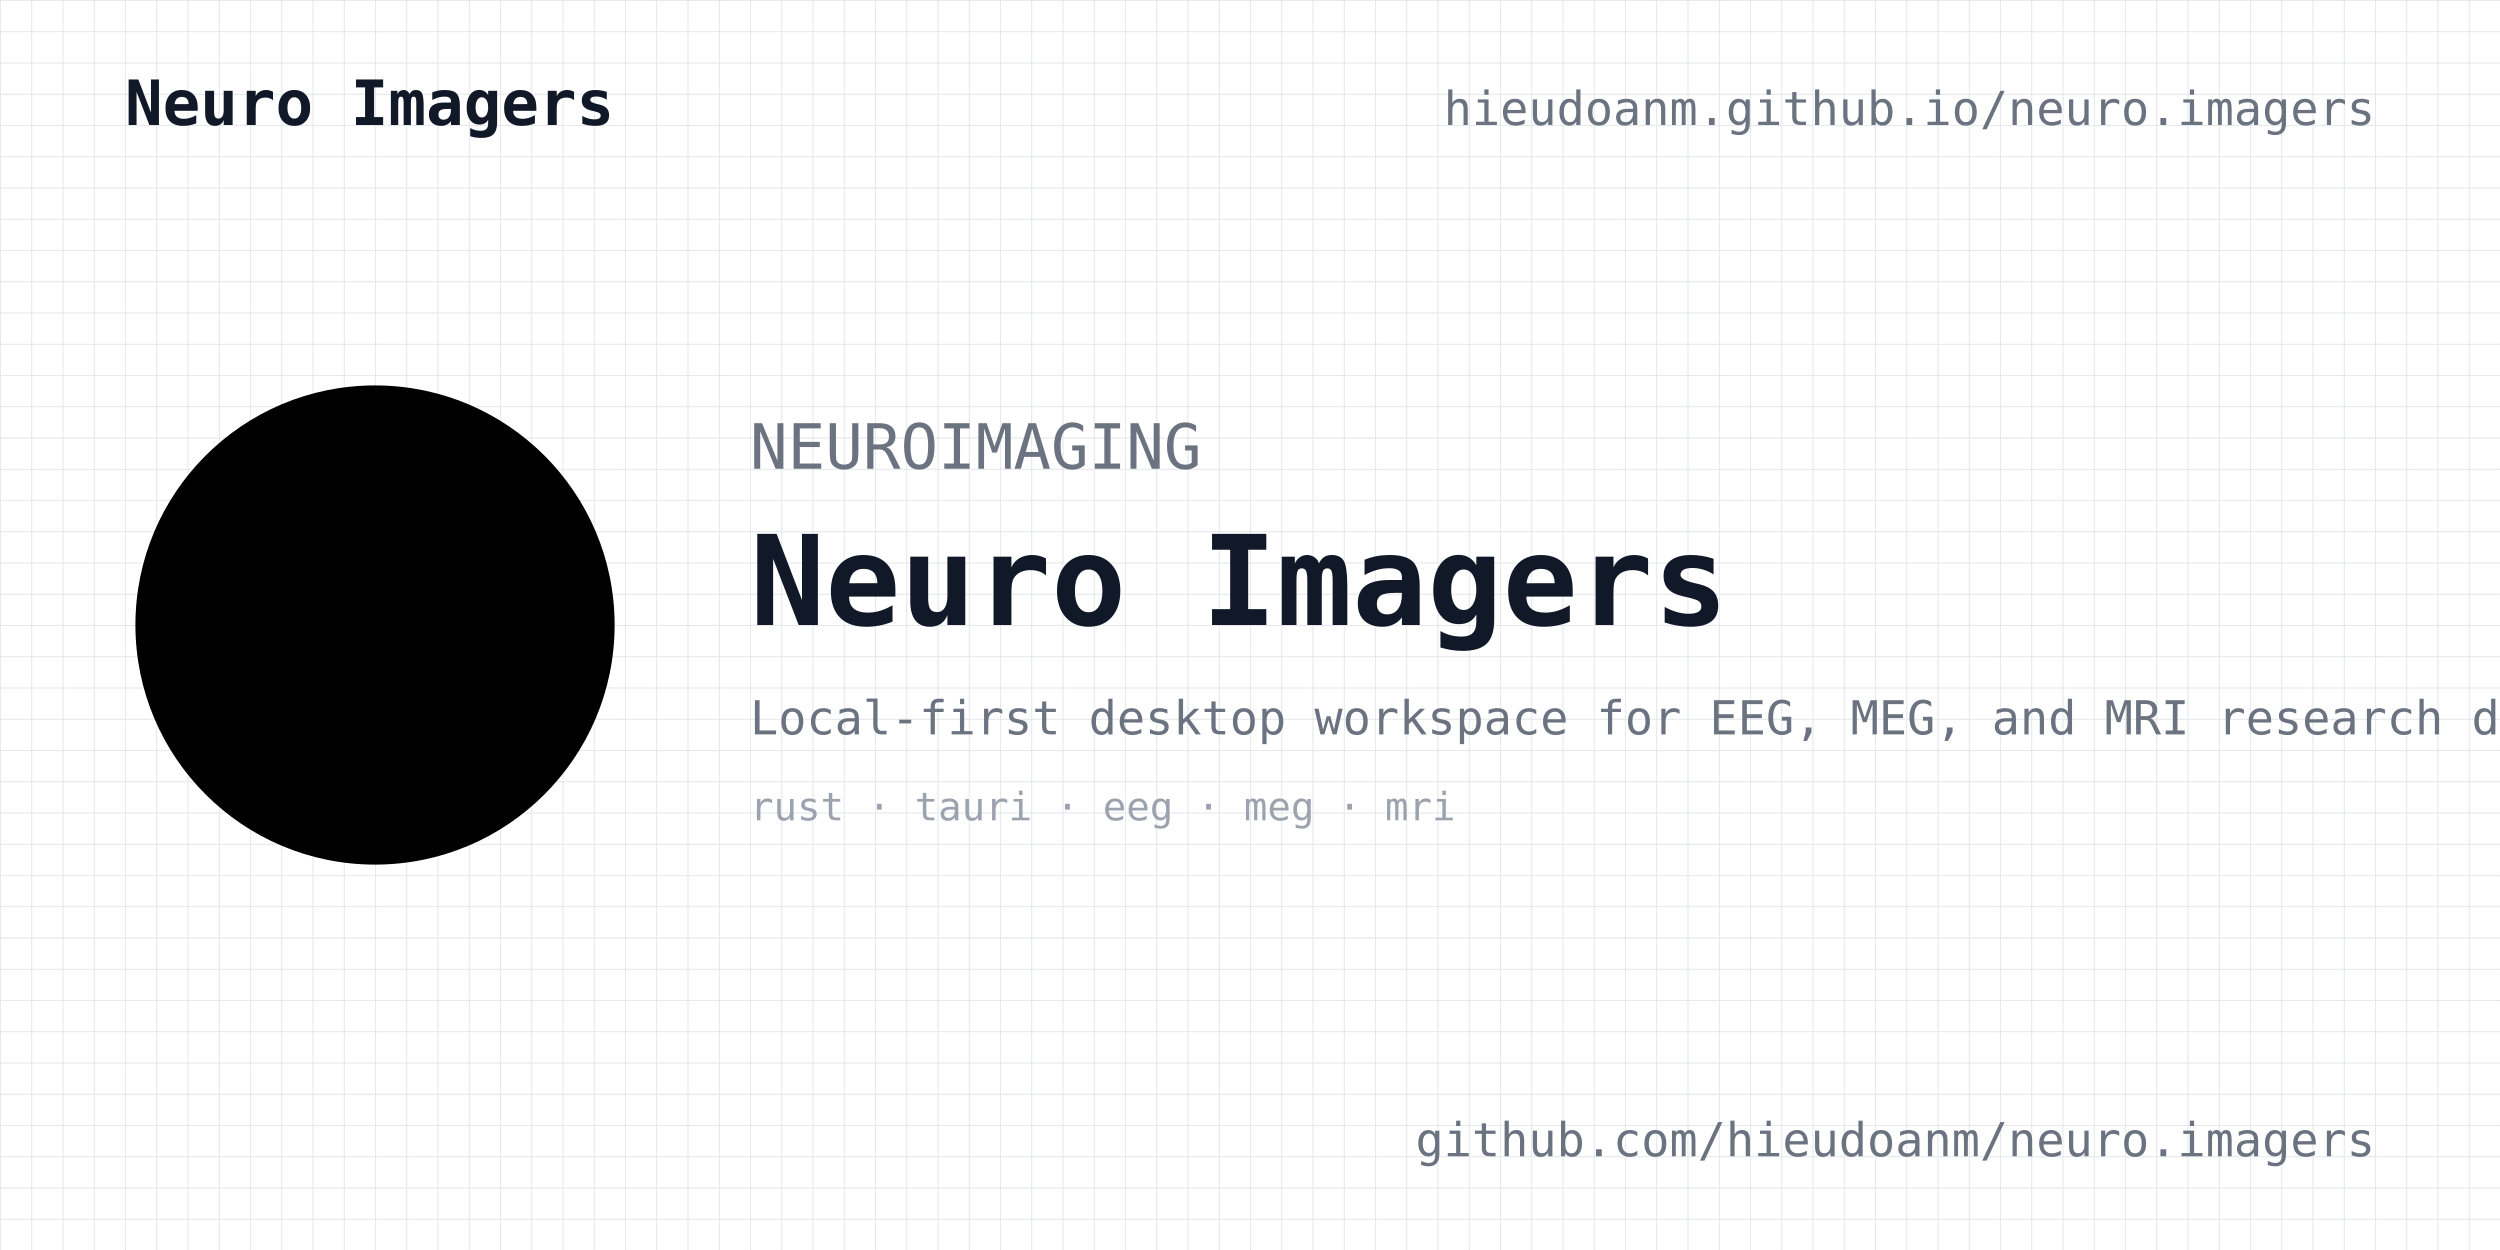
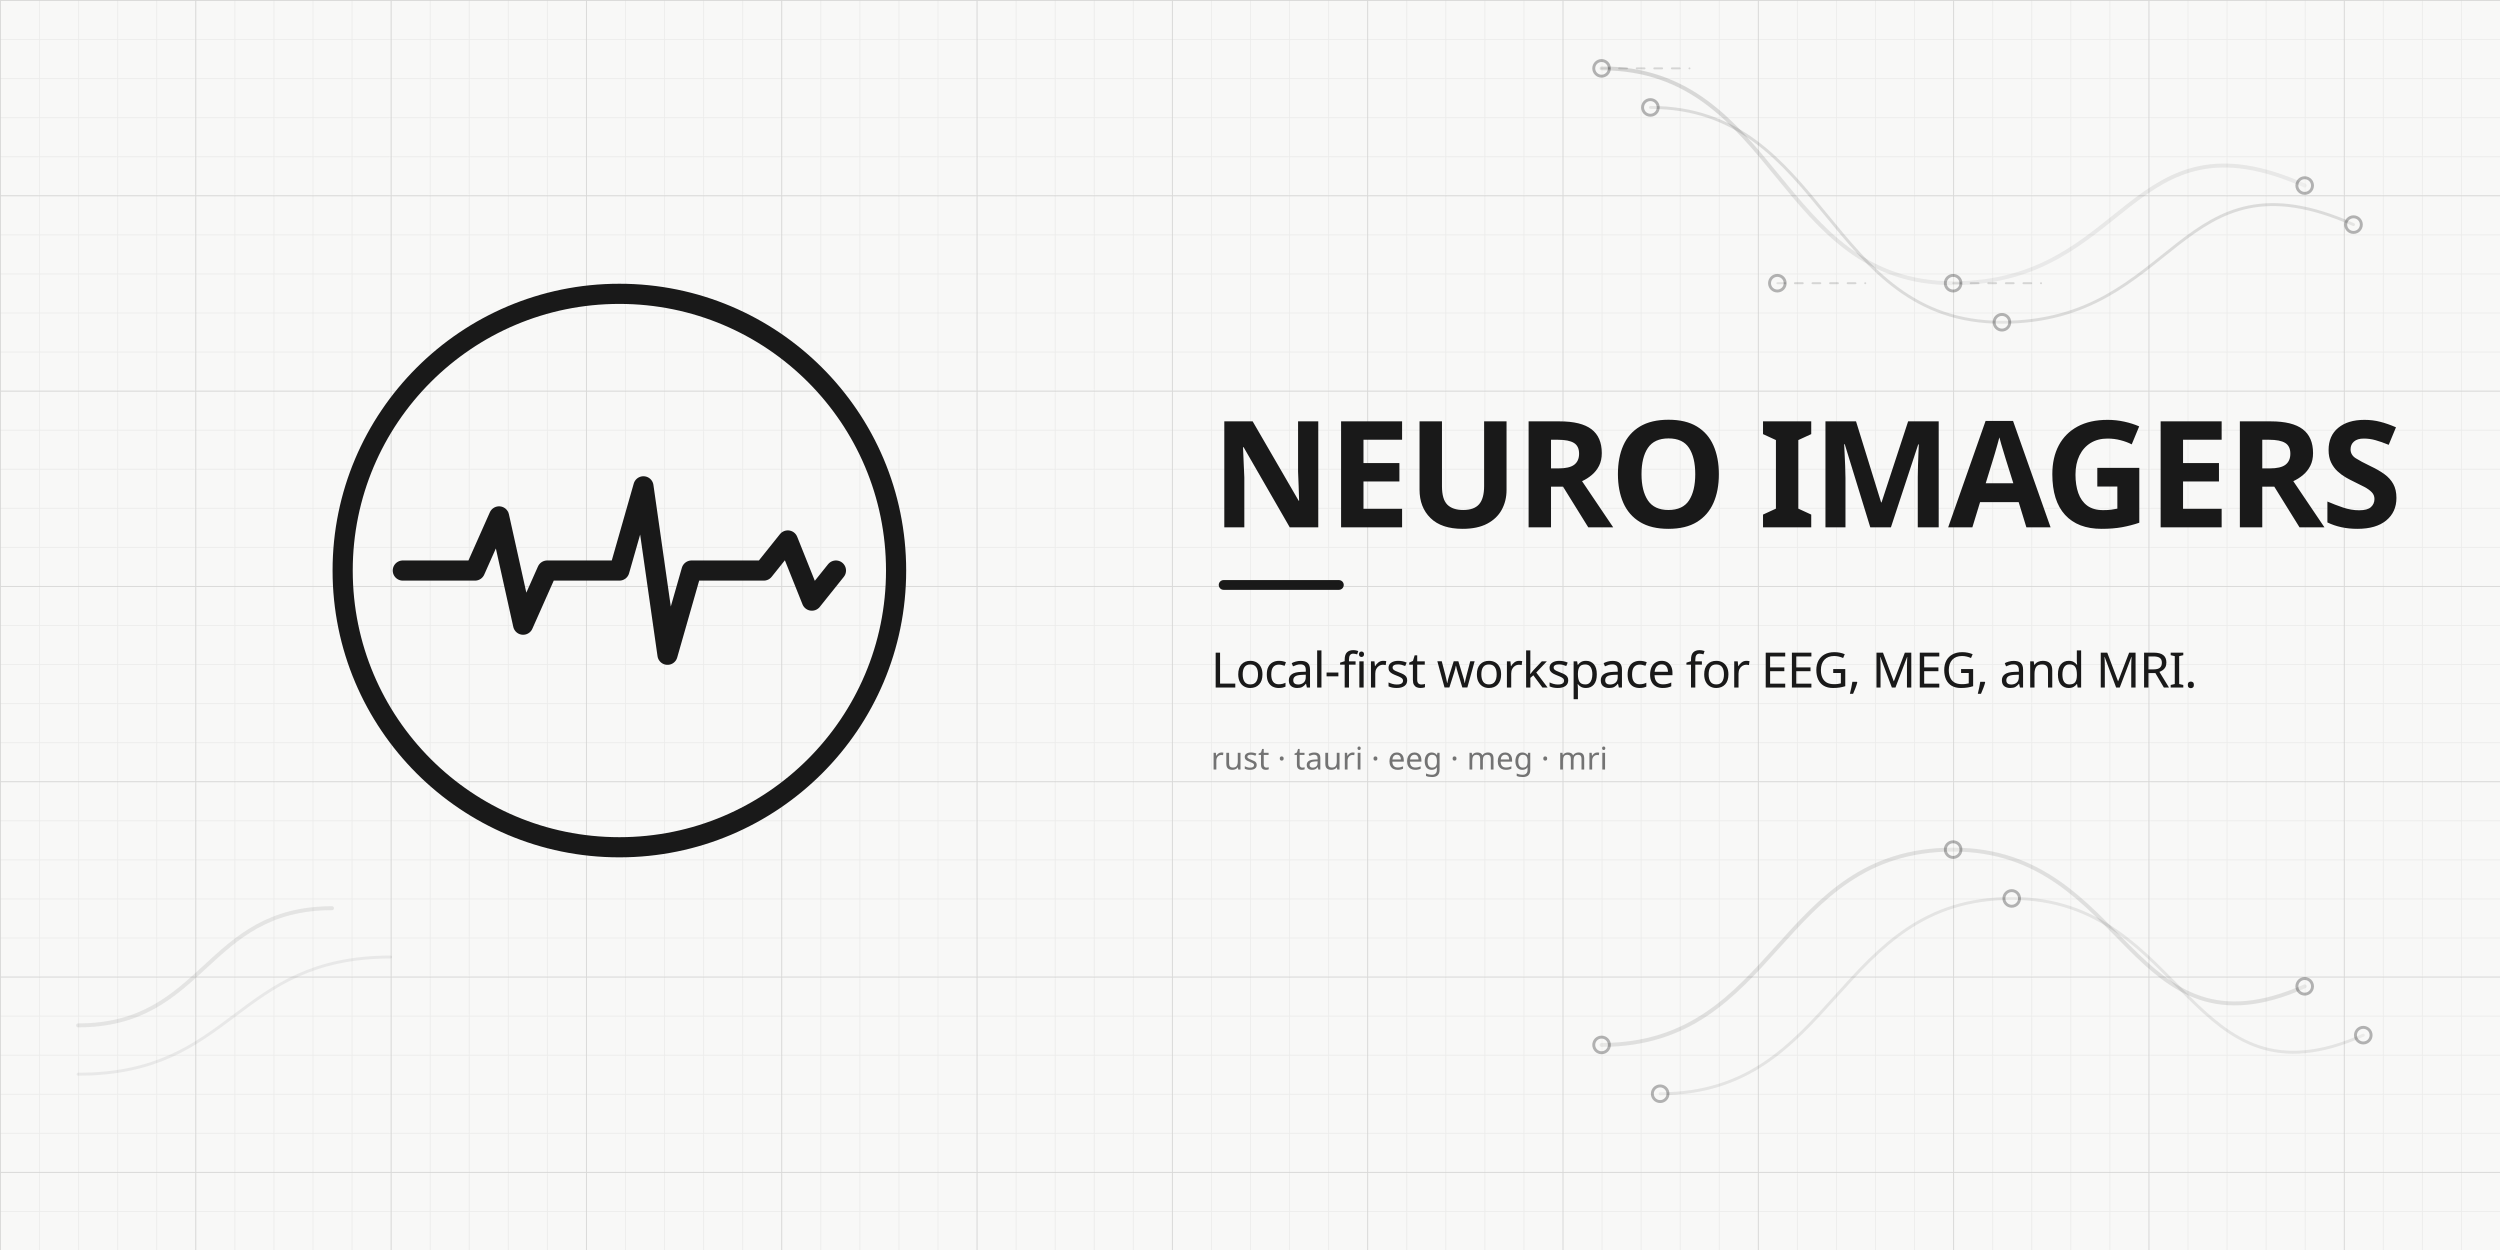
- <svg xmlns="http://www.w3.org/2000/svg" viewBox="0 0 1280 640" width="1280" height="640">
-   <rect width="1280" height="640" fill="#ffffff" />
+ <svg xmlns="http://www.w3.org/2000/svg" width="1280" height="640" viewBox="0 0 1280 640" role="img" aria-labelledby="title desc">
  <defs>
-     <pattern id="grid" width="16" height="16" patternUnits="userSpaceOnUse">
-       <path d="M16 0H0V16" fill="none" stroke="#e5e7eb" stroke-width="1" />
+     <pattern id="small-grid" width="20" height="20" patternUnits="userSpaceOnUse">
+       <path d="M20 0H0V20" fill="none" stroke="#191919" stroke-opacity="0.055" stroke-width="0.8" />
    </pattern>
+     <pattern id="large-grid" width="100" height="100" patternUnits="userSpaceOnUse">
+       <rect width="100" height="100" fill="url(#small-grid)" />
+       <path d="M100 0H0V100" fill="none" stroke="#191919" stroke-opacity="0.09" stroke-width="1" />
+     </pattern>
+     <linearGradient id="curve-fade" x1="0" y1="0" x2="1" y2="1">
+       <stop offset="0%" stop-color="#191919" stop-opacity="0.16" />
+       <stop offset="100%" stop-color="#191919" stop-opacity="0.04" />
+     </linearGradient>
  </defs>
-   <rect width="1280" height="640" fill="url(#grid)" />
-   <text x="64" y="64" font-family="ui-monospace, Menlo, monospace" font-size="32" font-weight="700" fill="#111827">Neuro Imagers</text>
-   <text x="1216" y="64" text-anchor="end" font-family="ui-monospace, Menlo, monospace" font-size="24" fill="#6b7280">hieudoanm.github.io/neuro.imagers</text>
-   <g transform="translate(64 192) scale(0.6667) translate(-64 -64)">
-     <circle cx="256" cy="256" r="184" />
-     <path d="M112 256 L160 256 L176 220 L192 292 L208 256 L256 256 L272 200 L288 312 L304 256 L352 256 L368 236 L384 276 L400 256" fill="none" />
+   <rect width="1280" height="640" fill="#f8f8f7" />
+   <rect width="1280" height="640" fill="url(#large-grid)" />
+   <g fill="none" stroke-linecap="round" stroke-linejoin="round">
+     <path d="M820 35 C910 35 910 145 1000 145 S1090 55 1180 95" stroke="url(#curve-fade)" stroke-width="2" />
+     <path d="M845 55 C935 55 935 165 1025 165 S1115 75 1205 115" stroke="#191919" stroke-opacity="0.13" stroke-width="1.5" />
+     <g stroke="#191919" stroke-opacity="0.16" stroke-width="1" stroke-dasharray="4 5">
+       <path d="M820 35L865 35" />
+       <path d="M910 145L955 145" />
+       <path d="M1000 145L1045 145" />
+     </g>
+     <path d="M820 535 C910 535 910 435 1000 435 S1090 545 1180 505" stroke="#191919" stroke-opacity="0.11" stroke-width="2" />
+     <path d="M850 560 C940 560 940 460 1030 460 S1120 570 1210 530" stroke="#191919" stroke-opacity="0.09" stroke-width="1.5" />
+     <path d="M40 525 C105 525 105 465 170 465" stroke="#191919" stroke-opacity="0.09" stroke-width="2" />
+     <path d="M40 550 C120 550 120 490 200 490" stroke="#191919" stroke-opacity="0.07" stroke-width="1.5" />
  </g>
-   <text x="384" y="240" font-family="ui-monospace, Menlo, monospace" font-size="32" fill="#6b7280">NEUROIMAGING</text>
-   <text x="384" y="320" font-family="ui-monospace, Menlo, monospace" font-size="64" font-weight="700" fill="#111827">Neuro Imagers</text>
-   <text x="384" y="376" font-family="ui-monospace, Menlo, monospace" font-size="24" fill="#6b7280">Local-first desktop workspace for EEG, MEG, and MRI research data.</text>
-   <text x="384" y="420" font-family="ui-monospace, Menlo, monospace" font-size="20" fill="#9ca3af">rust · tauri · eeg · meg · mri</text>
-   <text x="1216" y="592" text-anchor="end" font-family="ui-monospace, Menlo, monospace" font-size="24" fill="#6b7280">github.com/hieudoanm/neuro.imagers</text>
+   <g fill="#f8f8f7" stroke="#191919" stroke-width="1.5" opacity="0.32">
+     <circle cx="820" cy="35" r="4" />
+     <circle cx="910" cy="145" r="4" />
+     <circle cx="1000" cy="145" r="4" />
+     <circle cx="1180" cy="95" r="4" />
+     <circle cx="845" cy="55" r="4" />
+     <circle cx="1025" cy="165" r="4" />
+     <circle cx="1205" cy="115" r="4" />
+     <circle cx="820" cy="535" r="4" />
+     <circle cx="1000" cy="435" r="4" />
+     <circle cx="1180" cy="505" r="4" />
+     <circle cx="850" cy="560" r="4" />
+     <circle cx="1030" cy="460" r="4" />
+     <circle cx="1210" cy="530" r="4" />
+   </g>
+   <g transform="translate(120 95) scale(0.77)" fill="none" stroke="#191919" stroke-width="13.41" stroke-linecap="round" stroke-linejoin="round">
+     <g fill="none" stroke="#191919" stroke-width="13.41" stroke-linecap="round" stroke-linejoin="round">
+       <circle cx="256" cy="256" r="184" />
+       <path d="M112 256 L160 256 L176 220 L192 292 L208 256 L256 256 L272 200 L288 312 L304 256 L352 256 L368 236 L384 276 L400 256" fill="none" />
+     </g>
+   </g>
+   <g fill="#191919">
+     <text x="620" y="270" font-family="Comfortaa, 'Trebuchet MS', sans-serif" font-size="76" font-weight="700" letter-spacing="-2">NEURO IMAGERS</text>
+     <rect x="624" y="297" width="64" height="5" rx="2.5" />
+     <text x="620" y="352" font-family="Comfortaa, 'Trebuchet MS', sans-serif" font-size="25" font-weight="500" letter-spacing="-0.5">Local-first workspace for EEG, MEG, and MRI.</text>
+     <text x="620" y="394" font-family="Comfortaa, 'Trebuchet MS', sans-serif" font-size="16" font-weight="400" fill="#737373">rust · tauri · eeg · meg · mri</text>
+   </g>
</svg>
